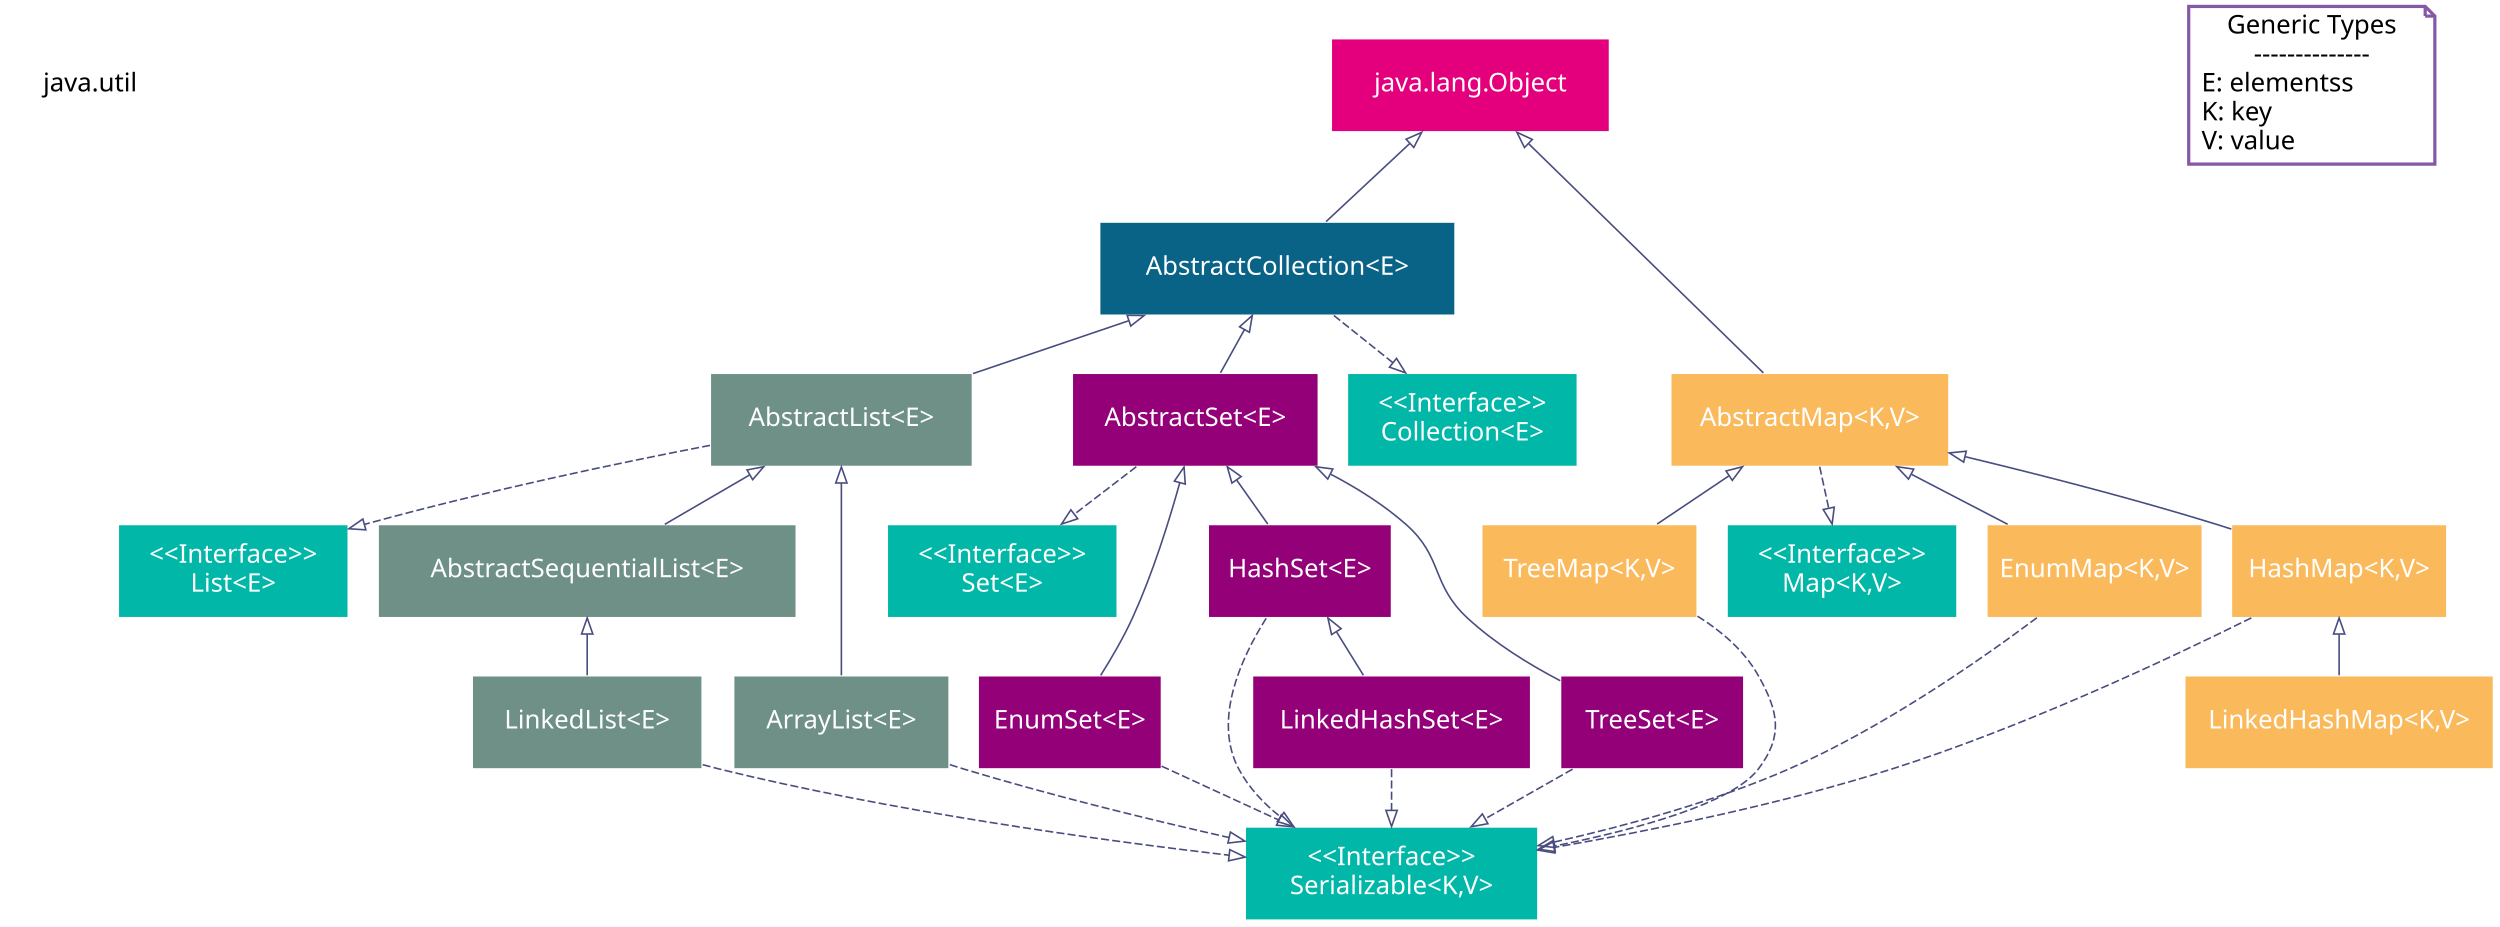
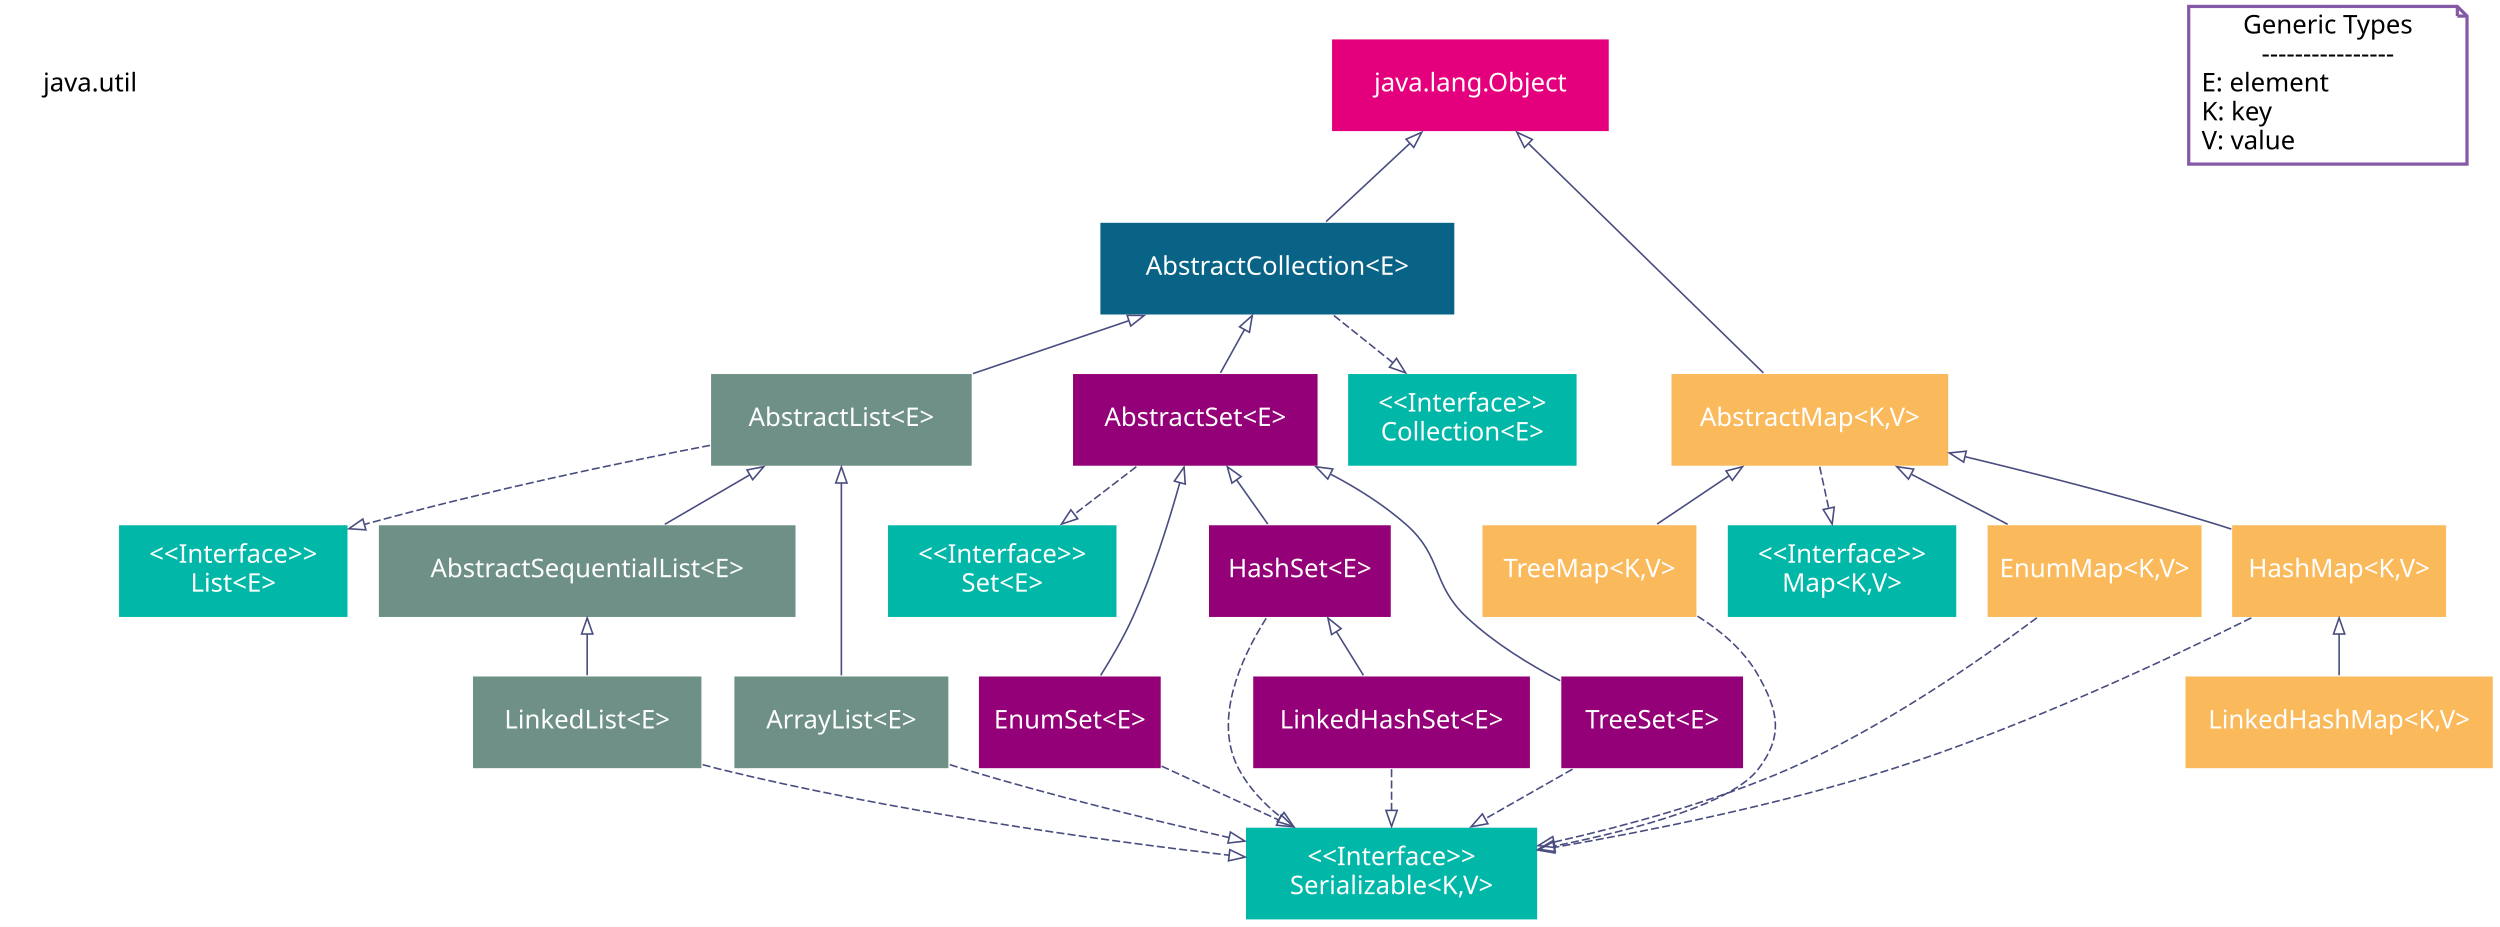
<svg xmlns="http://www.w3.org/2000/svg" width="1152pt" height="427pt" viewBox="0.00 0.00 1152.00 427.00">
  <g id="graph0" class="graph" transform="scale(0.741313 0.741313) rotate(0) translate(4 572)">
    <polygon fill="white" stroke="none" points="-4,4 -4,-572 1550,-572 1550,4 -4,4" />
    <g id="node1" class="node">
      <text text-anchor="middle" x="52" y="-515.2" font-family="Source Code Pro" font-size="16.00">java.util</text>
    </g>
    <g id="node3" class="node">
      <polygon fill="#e4007c" stroke="#ffffff" points="996.5,-548 823.5,-548 823.5,-490 996.5,-490 996.5,-548" />
      <text text-anchor="middle" x="910" y="-515.2" font-family="Source Code Pro" font-size="16.00" fill="#ffffff">java.lang.Object</text>
    </g>
    <g id="node2" class="node">
-       <polygon fill="none" stroke="#8559a5" stroke-width="2" points="1503.5,-568 1356.5,-568 1356.5,-470 1509.5,-470 1509.5,-562 1503.5,-568" />
-       <polyline fill="none" stroke="#8559a5" stroke-width="2" points="1503.5,-568 1503.5,-562 " />
-       <polyline fill="none" stroke="#8559a5" stroke-width="2" points="1509.5,-562 1503.5,-562 " />
-       <text text-anchor="middle" x="1433" y="-551.2" font-family="Source Code Pro" font-size="16.00">Generic Types</text>
-       <text text-anchor="middle" x="1433" y="-533.2" font-family="Source Code Pro" font-size="16.00">--------------</text>
-       <text text-anchor="start" x="1364.5" y="-515.2" font-family="Source Code Pro" font-size="16.00">E: elementss</text>
+       <polygon fill="none" stroke="#8559a5" stroke-width="2" points="1523.5,-568 1356.5,-568 1356.5,-470 1529.5,-470 1529.5,-562 1523.5,-568" />
+       <polyline fill="none" stroke="#8559a5" stroke-width="2" points="1523.5,-568 1523.5,-562 " />
+       <polyline fill="none" stroke="#8559a5" stroke-width="2" points="1529.5,-562 1523.5,-562 " />
+       <text text-anchor="middle" x="1443" y="-551.2" font-family="Source Code Pro" font-size="16.00">Generic Types</text>
+       <text text-anchor="middle" x="1443" y="-533.2" font-family="Source Code Pro" font-size="16.00">----------------</text>
+       <text text-anchor="start" x="1364.5" y="-515.2" font-family="Source Code Pro" font-size="16.00">E: element</text>
      <text text-anchor="start" x="1364.5" y="-497.2" font-family="Source Code Pro" font-size="16.00">K: key</text>
      <text text-anchor="start" x="1364.5" y="-479.2" font-family="Source Code Pro" font-size="16.00">V: value</text>
    </g>
    <g id="node9" class="node">
      <polygon fill="#096386" stroke="#ffffff" points="900.5,-434 679.5,-434 679.5,-376 900.5,-376 900.5,-434" />
      <text text-anchor="middle" x="790" y="-401.2" font-family="Source Code Pro" font-size="16.00" fill="#ffffff">AbstractCollection&lt;E&gt;</text>
    </g>
    <g id="edge3" class="edge">
      <path fill="none" stroke="#484c7f" d="M872.236,-482.753C855.487,-467.121 836.045,-448.975 820.271,-434.253" />
      <polygon fill="none" stroke="#484c7f" points="870.02,-485.473 879.719,-489.738 874.796,-480.356 870.02,-485.473" />
    </g>
    <g id="node19" class="node">
      <polygon fill="#fab95b" stroke="#ffffff" points="1207.5,-340 1034.5,-340 1034.5,-282 1207.5,-282 1207.5,-340" />
      <text text-anchor="middle" x="1121" y="-307.2" font-family="Source Code Pro" font-size="16.00" fill="#ffffff">AbstractMap&lt;K,V&gt;</text>
    </g>
    <g id="edge4" class="edge">
      <path fill="none" stroke="#484c7f" d="M946.299,-482.561C987.591,-442.248 1054.19,-377.229 1092.11,-340.201" />
      <polygon fill="none" stroke="#484c7f" points="943.607,-480.298 938.896,-489.789 948.497,-485.307 943.607,-480.298" />
    </g>
    <g id="node4" class="node">
      <polygon fill="#00b7a8" stroke="#ffffff" points="976.5,-340 833.5,-340 833.5,-282 976.5,-282 976.5,-340" />
      <text text-anchor="middle" x="905" y="-316.2" font-family="Source Code Pro" font-size="16.00" fill="#ffffff">&lt;&lt;Interface&gt;&gt;</text>
      <text text-anchor="middle" x="905" y="-298.2" font-family="Source Code Pro" font-size="16.00" fill="#ffffff">Collection&lt;E&gt;</text>
    </g>
    <g id="node5" class="node">
      <polygon fill="#00b7a8" stroke="#ffffff" points="690.5,-246 547.5,-246 547.5,-188 690.5,-188 690.5,-246" />
      <text text-anchor="middle" x="619" y="-222.2" font-family="Source Code Pro" font-size="16.00" fill="#ffffff">&lt;&lt;Interface&gt;&gt;</text>
      <text text-anchor="middle" x="619" y="-204.2" font-family="Source Code Pro" font-size="16.00" fill="#ffffff">Set&lt;E&gt;</text>
    </g>
    <g id="node7" class="node">
      <polygon fill="#00b7a8" stroke="#ffffff" points="1212.5,-246 1069.5,-246 1069.5,-188 1212.5,-188 1212.5,-246" />
      <text text-anchor="middle" x="1141" y="-222.2" font-family="Source Code Pro" font-size="16.00" fill="#ffffff">&lt;&lt;Interface&gt;&gt;</text>
      <text text-anchor="middle" x="1141" y="-204.2" font-family="Source Code Pro" font-size="16.00" fill="#ffffff">Map&lt;K,V&gt;</text>
    </g>
    <g id="node6" class="node">
      <polygon fill="#00b7a8" stroke="#ffffff" points="212.5,-246 69.5,-246 69.5,-188 212.5,-188 212.5,-246" />
      <text text-anchor="middle" x="141" y="-222.2" font-family="Source Code Pro" font-size="16.00" fill="#ffffff">&lt;&lt;Interface&gt;&gt;</text>
      <text text-anchor="middle" x="141" y="-204.2" font-family="Source Code Pro" font-size="16.00" fill="#ffffff">List&lt;E&gt;</text>
    </g>
    <g id="node8" class="node">
      <polygon fill="#00b7a8" stroke="#ffffff" points="952,-58 770,-58 770,-0 952,-0 952,-58" />
      <text text-anchor="middle" x="861" y="-34.2" font-family="Source Code Pro" font-size="16.00" fill="#ffffff">&lt;&lt;Interface&gt;&gt;</text>
      <text text-anchor="middle" x="861" y="-16.2" font-family="Source Code Pro" font-size="16.00" fill="#ffffff">Serializable&lt;K,V&gt;</text>
    </g>
    <g id="edge18" class="edge">
      <path fill="none" stroke="#484c7f" stroke-dasharray="5,2" d="M825.129,-375.897C836.724,-366.621 849.758,-356.194 861.88,-346.496" />
      <polygon fill="none" stroke="#484c7f" points="864.068,-349.228 869.69,-340.248 859.695,-343.762 864.068,-349.228" />
    </g>
    <g id="node10" class="node">
      <polygon fill="#930077" stroke="#ffffff" points="815.5,-340 662.5,-340 662.5,-282 815.5,-282 815.5,-340" />
      <text text-anchor="middle" x="739" y="-307.2" font-family="Source Code Pro" font-size="16.00" fill="#ffffff">AbstractSet&lt;E&gt;</text>
    </g>
    <g id="edge5" class="edge">
      <path fill="none" stroke="#484c7f" d="M769.571,-367.148C764.603,-358.186 759.367,-348.74 754.659,-340.248" />
      <polygon fill="none" stroke="#484c7f" points="766.512,-368.848 774.421,-375.897 772.634,-365.454 766.512,-368.848" />
    </g>
    <g id="node15" class="node">
      <polygon fill="#6e9086" stroke="#ffffff" points="600.5,-340 437.5,-340 437.5,-282 600.5,-282 600.5,-340" />
      <text text-anchor="middle" x="519" y="-307.2" font-family="Source Code Pro" font-size="16.00" fill="#ffffff">AbstractList&lt;E&gt;</text>
    </g>
    <g id="edge6" class="edge">
      <path fill="none" stroke="#484c7f" d="M697.591,-372.629C666.183,-361.966 631.328,-350.134 600.809,-339.773" />
      <polygon fill="none" stroke="#484c7f" points="696.624,-375.997 707.219,-375.897 698.874,-369.368 696.624,-375.997" />
    </g>
    <g id="edge19" class="edge">
      <path fill="none" stroke="#484c7f" stroke-dasharray="5,2" d="M702.344,-281.897C690.244,-272.621 676.644,-262.194 663.995,-252.496" />
      <polygon fill="none" stroke="#484c7f" points="665.911,-249.555 655.845,-246.248 661.652,-255.11 665.911,-249.555" />
    </g>
    <g id="node11" class="node">
      <polygon fill="#930077" stroke="#ffffff" points="718,-152 604,-152 604,-94 718,-94 718,-152" />
      <text text-anchor="middle" x="661" y="-119.2" font-family="Source Code Pro" font-size="16.00" fill="#ffffff">EnumSet&lt;E&gt;</text>
    </g>
    <g id="edge7" class="edge">
      <path fill="none" stroke="#484c7f" d="M729.375,-272.012C722.553,-247.488 712.42,-215.2 700,-188 694.433,-175.809 687.033,-163.067 680.175,-152.192" />
      <polygon fill="none" stroke="#484c7f" points="726.001,-272.943 732.003,-281.674 732.755,-271.105 726.001,-272.943" />
    </g>
    <g id="node12" class="node">
      <polygon fill="#930077" stroke="#ffffff" points="861,-246 747,-246 747,-188 861,-188 861,-246" />
      <text text-anchor="middle" x="804" y="-213.2" font-family="Source Code Pro" font-size="16.00" fill="#ffffff">HashSet&lt;E&gt;</text>
    </g>
    <g id="edge8" class="edge">
      <path fill="none" stroke="#484c7f" d="M764.641,-273.708C771.09,-264.58 777.917,-254.917 784.042,-246.248" />
      <polygon fill="none" stroke="#484c7f" points="761.767,-271.71 758.855,-281.897 767.484,-275.749 761.767,-271.71" />
    </g>
    <g id="node14" class="node">
      <polygon fill="#930077" stroke="#ffffff" points="1080,-152 966,-152 966,-94 1080,-94 1080,-152" />
      <text text-anchor="middle" x="1023" y="-119.2" font-family="Source Code Pro" font-size="16.00" fill="#ffffff">TreeSet&lt;E&gt;</text>
    </g>
    <g id="edge9" class="edge">
      <path fill="none" stroke="#484c7f" d="M823.171,-277.222C839.732,-268.55 856.223,-258.147 870,-246 893.116,-225.619 885.437,-208.991 908,-188 924.813,-172.359 946.148,-159.135 965.864,-148.841" />
      <polygon fill="none" stroke="#484c7f" points="821.33,-274.23 813.98,-281.861 824.485,-280.479 821.33,-274.23" />
    </g>
    <g id="edge22" class="edge">
      <path fill="none" stroke="#484c7f" stroke-dasharray="5,2" d="M718.044,-95.76C740.672,-85.351 766.923,-73.275 790.708,-62.334" />
      <polygon fill="none" stroke="#484c7f" points="792.413,-65.403 800.035,-58.044 789.488,-59.043 792.413,-65.403" />
    </g>
    <g id="edge23" class="edge">
      <path fill="none" stroke="#484c7f" stroke-dasharray="5,2" d="M783.067,-187.694C766.964,-162.183 749.953,-124.16 766,-94 772.178,-82.388 781.505,-72.504 791.942,-64.231" />
      <polygon fill="none" stroke="#484c7f" points="794.131,-66.966 800.105,-58.216 789.978,-61.33 794.131,-66.966" />
    </g>
    <g id="node13" class="node">
      <polygon fill="#930077" stroke="#ffffff" points="947.5,-152 774.5,-152 774.5,-94 947.5,-94 947.5,-152" />
      <text text-anchor="middle" x="861" y="-119.2" font-family="Source Code Pro" font-size="16.00" fill="#ffffff">LinkedHashSet&lt;E&gt;</text>
    </g>
    <g id="edge10" class="edge">
      <path fill="none" stroke="#484c7f" d="M826.832,-179.148C832.385,-170.186 838.237,-160.74 843.499,-152.248" />
      <polygon fill="none" stroke="#484c7f" points="823.703,-177.553 821.412,-187.897 829.654,-181.24 823.703,-177.553" />
    </g>
    <g id="edge24" class="edge">
      <path fill="none" stroke="#484c7f" stroke-dasharray="5,2" d="M861,-93.897C861,-85.858 861,-76.954 861,-68.41" />
      <polygon fill="none" stroke="#484c7f" points="864.5,-68.248 861,-58.248 857.5,-68.248 864.5,-68.248" />
    </g>
    <g id="edge25" class="edge">
      <path fill="none" stroke="#484c7f" stroke-dasharray="5,2" d="M973.514,-93.897C956.478,-84.222 937.239,-73.296 919.55,-63.251" />
      <polygon fill="none" stroke="#484c7f" points="920.886,-59.984 910.461,-58.089 917.429,-66.071 920.886,-59.984" />
    </g>
    <g id="edge20" class="edge">
      <path fill="none" stroke="#484c7f" stroke-dasharray="5,2" d="M437.363,-295.162C379.794,-284.06 300.804,-267.548 222.843,-246.116" />
      <polygon fill="none" stroke="#484c7f" points="223.419,-242.644 212.847,-243.34 221.545,-249.388 223.419,-242.644" />
    </g>
    <g id="node16" class="node">
      <polygon fill="#6e9086" stroke="#ffffff" points="491,-246 231,-246 231,-188 491,-188 491,-246" />
      <text text-anchor="middle" x="361" y="-213.2" font-family="Source Code Pro" font-size="16.00" fill="#ffffff">AbstractSequentialList&lt;E&gt;</text>
    </g>
    <g id="edge11" class="edge">
      <path fill="none" stroke="#484c7f" d="M461.871,-276.735C444.618,-266.689 425.854,-255.763 409.24,-246.089" />
      <polygon fill="none" stroke="#484c7f" points="460.333,-279.89 470.736,-281.897 463.856,-273.84 460.333,-279.89" />
    </g>
    <g id="node17" class="node">
      <polygon fill="#6e9086" stroke="#ffffff" points="586,-152 452,-152 452,-94 586,-94 586,-152" />
      <text text-anchor="middle" x="519" y="-119.2" font-family="Source Code Pro" font-size="16.00" fill="#ffffff">ArrayList&lt;E&gt;</text>
    </g>
    <g id="edge12" class="edge">
      <path fill="none" stroke="#484c7f" d="M519,-271.746C519,-236.206 519,-184.104 519,-152.21" />
      <polygon fill="none" stroke="#484c7f" points="515.5,-271.751 519,-281.751 522.5,-271.751 515.5,-271.751" />
    </g>
    <g id="node18" class="node">
      <polygon fill="#6e9086" stroke="#ffffff" points="432.5,-152 289.5,-152 289.5,-94 432.5,-94 432.5,-152" />
      <text text-anchor="middle" x="361" y="-119.2" font-family="Source Code Pro" font-size="16.00" fill="#ffffff">LinkedList&lt;E&gt;</text>
    </g>
    <g id="edge13" class="edge">
      <path fill="none" stroke="#484c7f" d="M361,-177.744C361,-169.204 361,-160.298 361,-152.248" />
      <polygon fill="none" stroke="#484c7f" points="357.5,-177.897 361,-187.897 364.5,-177.897 357.5,-177.897" />
    </g>
    <g id="edge26" class="edge">
      <path fill="none" stroke="#484c7f" stroke-dasharray="5,2" d="M586.406,-96.701C589.301,-95.762 592.174,-94.857 595,-94 648.904,-77.647 709.951,-62.71 759.954,-51.387" />
      <polygon fill="none" stroke="#484c7f" points="760.814,-54.781 769.802,-49.171 759.278,-47.952 760.814,-54.781" />
    </g>
    <g id="edge27" class="edge">
      <path fill="none" stroke="#484c7f" stroke-dasharray="5,2" d="M432.782,-96.685C436.221,-95.726 439.64,-94.824 443,-94 549.824,-67.803 674.776,-50.349 760.053,-40.377" />
      <polygon fill="none" stroke="#484c7f" points="760.46,-43.853 769.992,-39.227 759.656,-36.9 760.46,-43.853" />
    </g>
    <g id="edge21" class="edge">
      <path fill="none" stroke="#484c7f" stroke-dasharray="5,2" d="M1127.11,-281.897C1128.88,-273.769 1130.84,-264.758 1132.71,-256.128" />
      <polygon fill="none" stroke="#484c7f" points="1136.15,-256.763 1134.86,-246.248 1129.31,-255.276 1136.15,-256.763" />
    </g>
    <g id="node20" class="node">
      <polygon fill="#fab95b" stroke="#ffffff" points="1365,-246 1231,-246 1231,-188 1365,-188 1365,-246" />
      <text text-anchor="middle" x="1298" y="-213.2" font-family="Source Code Pro" font-size="16.00" fill="#ffffff">EnumMap&lt;K,V&gt;</text>
    </g>
    <g id="edge14" class="edge">
      <path fill="none" stroke="#484c7f" d="M1184.2,-277.149C1203.75,-266.99 1225.09,-255.896 1243.96,-246.089" />
      <polygon fill="none" stroke="#484c7f" points="1182.33,-274.18 1175.07,-281.897 1185.55,-280.391 1182.33,-274.18" />
    </g>
    <g id="node21" class="node">
      <polygon fill="#fab95b" stroke="#ffffff" points="1517,-246 1383,-246 1383,-188 1517,-188 1517,-246" />
      <text text-anchor="middle" x="1450" y="-213.2" font-family="Source Code Pro" font-size="16.00" fill="#ffffff">HashMap&lt;K,V&gt;</text>
    </g>
    <g id="edge15" class="edge">
      <path fill="none" stroke="#484c7f" d="M1217.65,-288.077C1265.09,-276.677 1322.89,-261.832 1374,-246 1376.96,-245.085 1379.96,-244.12 1382.99,-243.121" />
      <polygon fill="none" stroke="#484c7f" points="1216.61,-284.728 1207.7,-290.456 1218.23,-291.536 1216.61,-284.728" />
    </g>
    <g id="node22" class="node">
      <polygon fill="#fab95b" stroke="#ffffff" points="1051,-246 917,-246 917,-188 1051,-188 1051,-246" />
      <text text-anchor="middle" x="984" y="-213.2" font-family="Source Code Pro" font-size="16.00" fill="#ffffff">TreeMap&lt;K,V&gt;</text>
    </g>
    <g id="edge16" class="edge">
      <path fill="none" stroke="#484c7f" d="M1070.68,-276.208C1056.02,-266.363 1040.16,-255.713 1026.06,-246.248" />
      <polygon fill="none" stroke="#484c7f" points="1068.9,-279.228 1079.15,-281.897 1072.8,-273.416 1068.9,-279.228" />
    </g>
    <g id="edge28" class="edge">
      <path fill="none" stroke="#484c7f" stroke-dasharray="5,2" d="M1262.13,-187.998C1225.32,-160.501 1165.47,-119.126 1108,-94 1061.77,-73.789 1007.79,-58.894 962.1,-48.585" />
      <polygon fill="none" stroke="#484c7f" points="962.703,-45.134 952.183,-46.39 961.19,-51.968 962.703,-45.134" />
    </g>
    <g id="edge29" class="edge">
      <path fill="none" stroke="#484c7f" stroke-dasharray="5,2" d="M1395.42,-187.935C1340.31,-160.587 1252.11,-119.505 1172,-94 1103.34,-72.138 1023.7,-55.915 962.209,-45.273" />
      <polygon fill="none" stroke="#484c7f" points="962.559,-41.782 952.112,-43.547 961.38,-48.682 962.559,-41.782" />
    </g>
    <g id="node23" class="node">
      <polygon fill="#fab95b" stroke="#ffffff" points="1546,-152 1354,-152 1354,-94 1546,-94 1546,-152" />
      <text text-anchor="middle" x="1450" y="-119.2" font-family="Source Code Pro" font-size="16.00" fill="#ffffff">LinkedHashMap&lt;K,V&gt;</text>
    </g>
    <g id="edge17" class="edge">
      <path fill="none" stroke="#484c7f" d="M1450,-177.744C1450,-169.204 1450,-160.298 1450,-152.248" />
      <polygon fill="none" stroke="#484c7f" points="1446.5,-177.897 1450,-187.897 1453.5,-177.897 1446.5,-177.897" />
    </g>
    <g id="edge30" class="edge">
      <path fill="none" stroke="#484c7f" stroke-dasharray="5,2" d="M1051.16,-188.987C1066.24,-179.609 1080.32,-167.45 1089,-152 1101.62,-129.524 1104.57,-114.544 1089,-94 1073.01,-72.909 1015.45,-56.846 962.164,-46.087" />
      <polygon fill="none" stroke="#484c7f" points="962.763,-42.638 952.275,-44.14 961.41,-49.506 962.763,-42.638" />
    </g>
  </g>
</svg>
